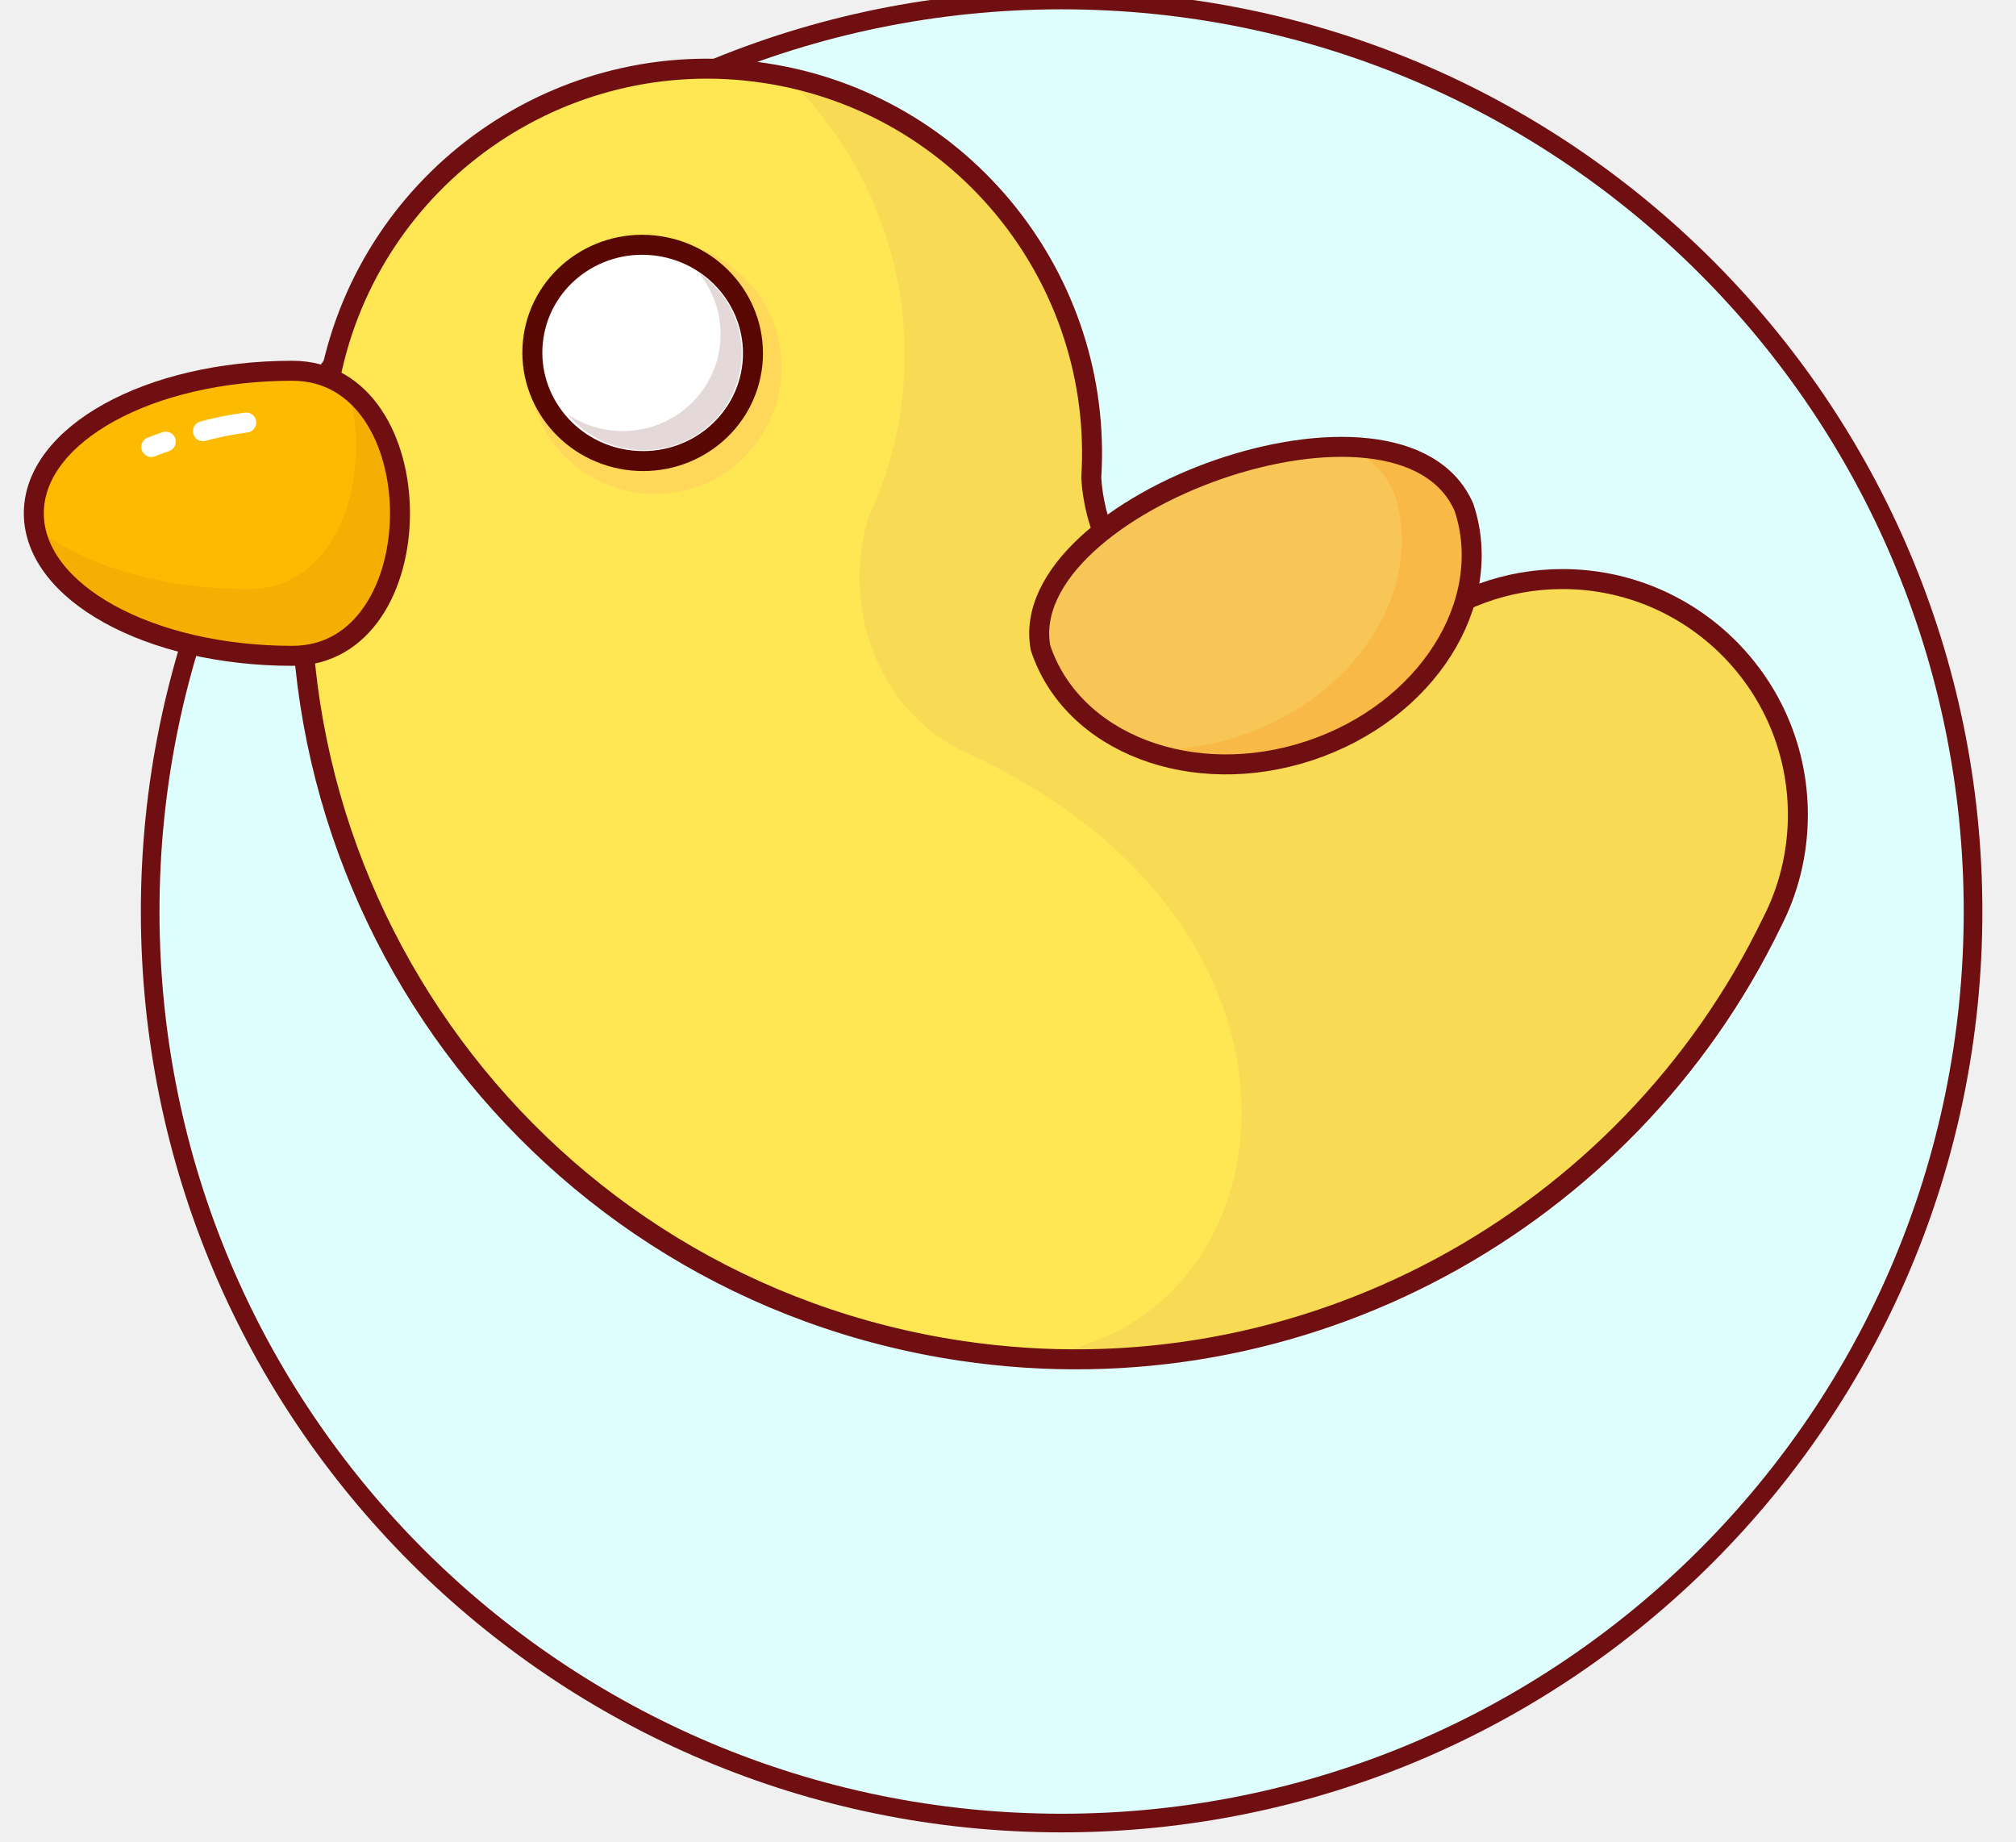
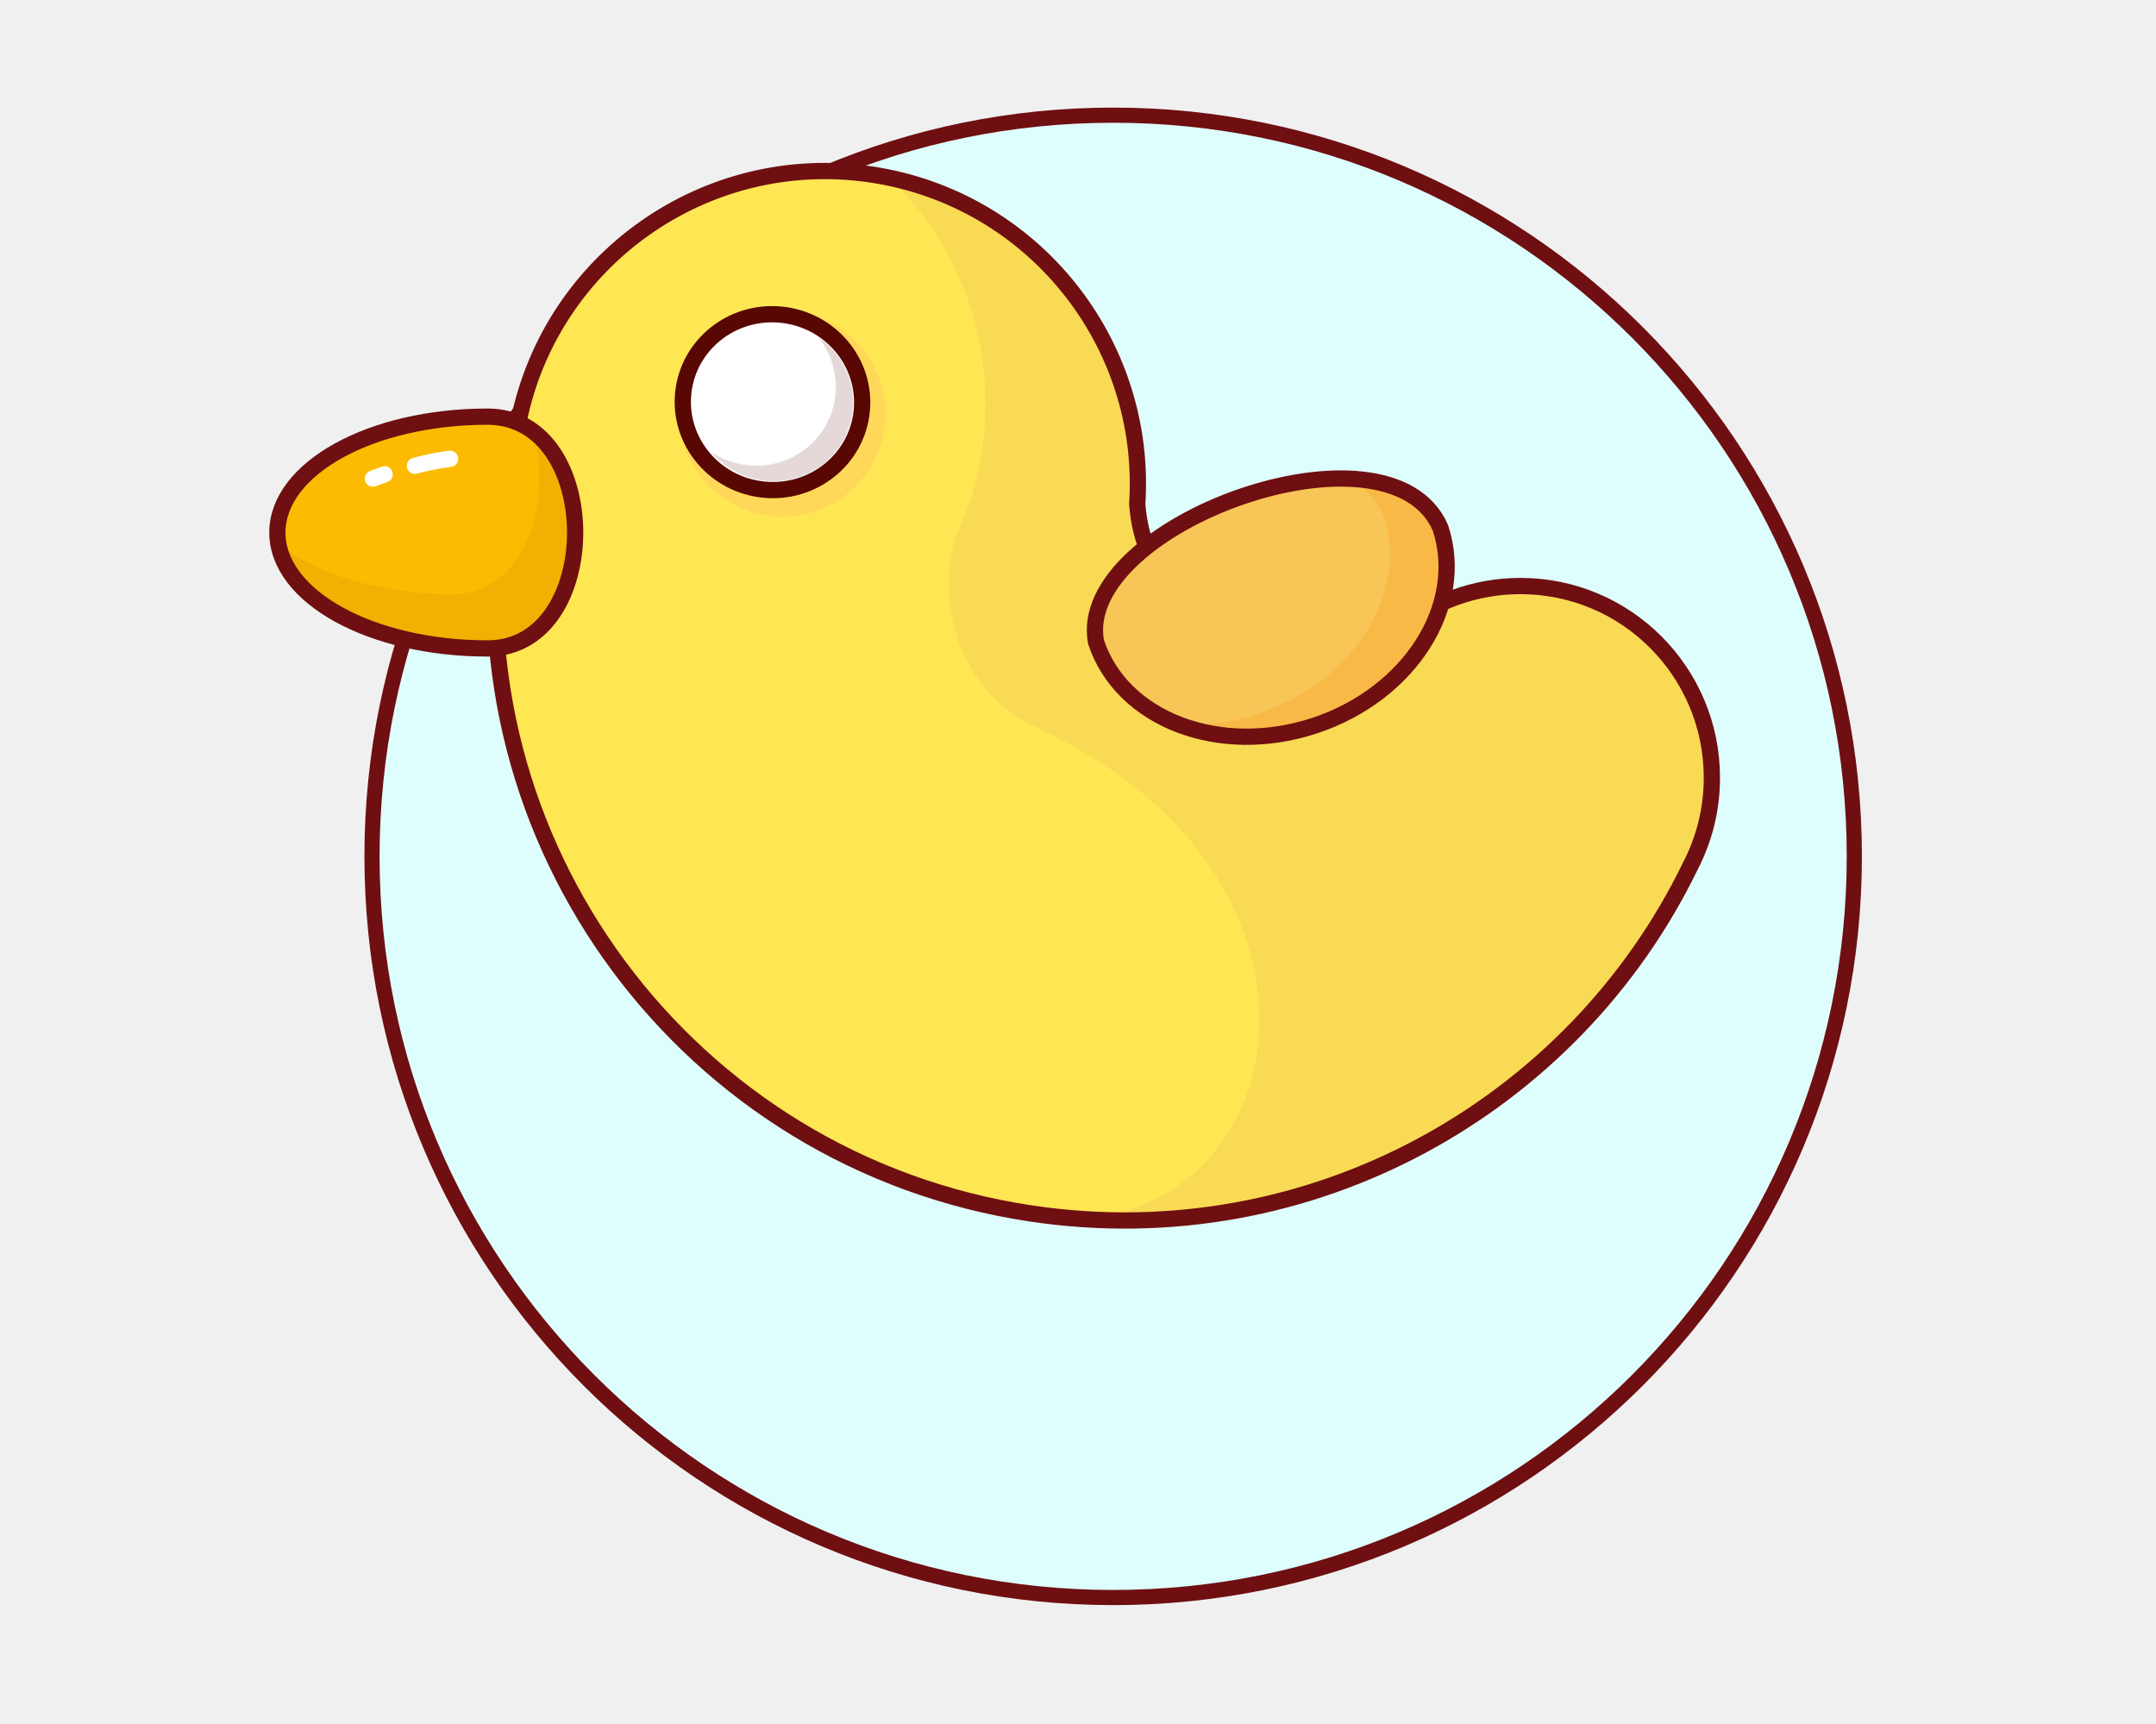
- <svg xmlns="http://www.w3.org/2000/svg" version="1.1" id="Layer_1" x="0px" y="0px" width="1190px" height="1087px" viewBox="-16.962 0 1190 1087" enable-background="new -16.962 0 1190 1087" xml:space="preserve">
-   <g id="Layer_2">
-     <circle fill="#DDFEFD" stroke="#6F0F11" stroke-width="11" stroke-linecap="round" stroke-linejoin="round" stroke-miterlimit="10" cx="609.681" cy="538" r="538" />
-   </g>
+ <svg xmlns="http://www.w3.org/2000/svg" version="1.1" x="0px" y="0px" width="1359.98px" height="1087px" viewBox="-101.953 1247.751 1359.98 1087" enable-background="new -101.953 1247.751 1359.98 1087" xml:space="preserve">
  <g id="duck">
-     <path fill="#FFE653" d="M1045.353,480.9c0-76.834-62.207-139.122-138.943-139.122c-33.34,0-63.93,11.761-87.871,31.357   c-24.225,15.524-54.521,22.706-85.938,18.026c-58.279-8.684-101.023-55.257-104.354-109.149   c7.525-116.599-75.508-221.444-193.161-238.971C315.153,25.176,203.18,104.588,179.19,221.987   c0.29-1.416-9.192,35.477-12.274,56.167C129.744,527.68,301.892,760.093,551.42,797.266   c202.388,30.149,393.509-77.407,478.332-252.271C1039.716,525.812,1045.353,504.018,1045.353,480.9z M810.08,380.649   c-0.004,0.008-0.01,0.013-0.018,0.018C810.07,380.663,810.076,380.657,810.08,380.649z M807.505,383.2   c-0.105,0.104-0.207,0.213-0.312,0.317C807.298,383.413,807.4,383.306,807.505,383.2z M804.978,385.835   c-0.137,0.144-0.273,0.29-0.408,0.438C804.705,386.126,804.841,385.98,804.978,385.835z M802.482,388.573   c-0.131,0.148-0.264,0.299-0.395,0.449C802.218,388.872,802.351,388.723,802.482,388.573z M799.992,391.46   c-0.094,0.114-0.191,0.226-0.285,0.339C799.8,391.686,799.898,391.575,799.992,391.46z M790.828,403.674   c-0.105,0.157-0.211,0.32-0.314,0.482C790.617,403.995,790.722,403.833,790.828,403.674z M788.859,406.714   c-0.15,0.234-0.295,0.47-0.441,0.706C788.564,407.184,788.708,406.949,788.859,406.714z M786.953,409.825   c-0.156,0.267-0.316,0.534-0.473,0.805C786.636,410.361,786.794,410.093,786.953,409.825z M785.105,413.031   c-0.15,0.266-0.301,0.533-0.449,0.801C784.804,413.564,784.955,413.296,785.105,413.031z M783.287,416.387   c-0.115,0.228-0.236,0.447-0.354,0.672C783.05,416.833,783.171,416.613,783.287,416.387z M781.398,420.124   c-0.035,0.062-0.066,0.13-0.098,0.193C781.332,420.253,781.363,420.19,781.398,420.124z M778.232,427.119   c-0.098,0.239-0.193,0.479-0.291,0.722C778.039,427.6,778.132,427.358,778.232,427.119z M776.875,430.496   c-0.137,0.347-0.266,0.693-0.396,1.044C776.609,431.189,776.738,430.842,776.875,430.496z M775.597,433.926   c-0.145,0.393-0.279,0.785-0.418,1.182C775.318,434.711,775.453,434.317,775.597,433.926z M774.4,437.415   c-0.137,0.41-0.27,0.82-0.398,1.231C774.13,438.235,774.263,437.825,774.4,437.415z M773.281,440.984   c-0.119,0.403-0.242,0.808-0.359,1.214C773.039,441.792,773.162,441.389,773.281,440.984z M772.228,444.696   c-0.096,0.356-0.197,0.712-0.289,1.07C772.031,445.408,772.132,445.054,772.228,444.696z M771.166,448.9   c-0.035,0.155-0.076,0.309-0.109,0.466C771.089,449.208,771.128,449.055,771.166,448.9z M770.255,453.036   c-0.055,0.271-0.104,0.544-0.154,0.815C770.154,453.58,770.201,453.308,770.255,453.036z M769.568,456.69   c-0.074,0.428-0.143,0.856-0.211,1.285C769.425,457.548,769.494,457.118,769.568,456.69z M768.974,460.38   c-0.07,0.483-0.137,0.967-0.203,1.453C768.837,461.347,768.904,460.864,768.974,460.38z M768.474,464.116   c-0.061,0.505-0.117,1.011-0.172,1.52C768.357,465.128,768.416,464.621,768.474,464.116z M768.076,467.904   c-0.049,0.508-0.096,1.015-0.137,1.522C767.98,468.918,768.027,468.41,768.076,467.904z M767.771,471.77   c-0.031,0.486-0.064,0.978-0.092,1.466C767.707,472.746,767.74,472.256,767.771,471.77z M767.568,475.815   c-0.016,0.412-0.033,0.825-0.047,1.237C767.535,476.64,767.554,476.227,767.568,475.815z" />
-     <path fill="#F9DA55" d="M905.337,341.778c-33.34,0-63.932,11.761-87.871,31.357c-24.227,15.524-54.523,22.706-85.938,18.026   c-58.279-8.684-101.023-55.257-104.355-109.149c7.234-112.123-69.27-213.362-179.776-236.556   c68.843,66.127,89.893,170.405,48.525,259.278c-16.448,51.429,4.082,115.031,57.653,139.567   C785.25,550.404,744.501,792.74,584.353,801.034c189.529,14.049,364.271-91.01,444.322-256.04   c9.965-19.186,15.604-40.979,15.604-64.096C1044.281,404.065,982.074,341.778,905.337,341.778z" />
-     <path fill="none" stroke="#6F0F11" stroke-width="11.795" stroke-miterlimit="10" d="M1044.281,480.9   c0-76.834-62.207-139.122-138.941-139.122c-33.342,0-63.932,11.761-87.873,31.357c-24.225,15.524-54.52,22.706-85.938,18.026   c-58.279-8.684-101.021-55.257-104.352-109.149c7.521-116.599-75.51-221.444-193.161-238.971   c-119.936-17.867-231.909,61.545-255.898,178.944c0.29-1.416-9.192,35.477-12.274,56.167   c-37.172,249.527,134.975,481.94,384.503,519.113c202.389,30.149,393.51-77.407,478.333-252.271   C1038.644,525.812,1044.281,504.018,1044.281,480.9z M809.007,380.649c-0.006,0.008-0.012,0.013-0.018,0.018   C808.996,380.663,809.003,380.657,809.007,380.649z M806.433,383.2c-0.105,0.104-0.207,0.213-0.312,0.317   C806.226,383.413,806.328,383.306,806.433,383.2z M803.906,385.835c-0.137,0.144-0.271,0.29-0.408,0.438   C803.632,386.126,803.769,385.98,803.906,385.835z M801.41,388.573c-0.131,0.148-0.266,0.299-0.395,0.449   C801.144,388.872,801.279,388.723,801.41,388.573z M798.919,391.46c-0.094,0.114-0.191,0.226-0.285,0.339   C798.728,391.686,798.826,391.575,798.919,391.46z M789.755,403.674c-0.105,0.157-0.211,0.32-0.314,0.482   C789.544,403.995,789.65,403.833,789.755,403.674z M787.787,406.714c-0.148,0.234-0.293,0.47-0.439,0.706   C787.492,407.184,787.636,406.949,787.787,406.714z M785.882,409.825c-0.158,0.267-0.318,0.534-0.477,0.805   C785.564,410.361,785.722,410.093,785.882,409.825z M784.033,413.031c-0.148,0.266-0.299,0.533-0.449,0.801   C783.734,413.564,783.882,413.296,784.033,413.031z M782.214,416.387c-0.117,0.228-0.236,0.447-0.354,0.672   C781.978,416.833,782.097,416.613,782.214,416.387z M780.326,420.124c-0.035,0.062-0.064,0.13-0.098,0.193   C780.259,420.253,780.291,420.19,780.326,420.124z M777.162,427.119c-0.1,0.239-0.193,0.479-0.293,0.722   C776.966,427.6,777.06,427.358,777.162,427.119z" />
-     <path fill="#FCBB00" d="M158.289,389.899c-83.638,0-152.604-37.664-152.604-84.126c0-46.462,68.968-84.128,152.605-84.128   C243,221.645,243,389.899,158.289,389.899z" />
-     <circle fill="#FFD85A" cx="369.579" cy="216.764" r="74.789" />
-     <g id="wing">
-       <path fill="#F7C657" d="M846.087,298.758c18.713,56.397-22.082,120.648-91.102,143.551    c-69.021,22.905-140.137-4.209-158.852-60.606C580.127,296.409,809.103,213.631,846.087,298.758z" />
-       <path fill="#F9B946" d="M846.281,299.679c-10.393-23.923-35.951-34.585-66.975-35.658c11.982,5.789,21.297,14.56,26.623,26.818    c18.711,56.397-22.082,120.649-91.104,143.55c-19.967,6.626-40.105,9.06-59.105,7.813c28.963,11.392,64.477,12.638,99.459,1.028    C824.201,420.33,864.994,356.078,846.281,299.679z" />
-       <path fill="none" stroke="#6F0F11" stroke-width="11.795" stroke-linecap="round" stroke-linejoin="round" stroke-miterlimit="10" d="    M847.205,299.487c18.713,56.396-22.082,120.648-91.102,143.552c-69.021,22.902-140.137-4.212-158.85-60.612    C581.244,297.137,810.216,214.359,847.205,299.487z" />
+     <g id="Layer_2_2_">
+       <circle fill="#DDFEFD" stroke="#6F0F11" stroke-width="9.559" stroke-linecap="round" stroke-linejoin="round" stroke-miterlimit="10" cx="600.214" cy="1787.913" r="467.513" />
    </g>
-     <path fill="#F4AF03" d="M187.822,227.842c15.893,49.708-3.432,119.833-58,119.833c-51.322,0-96.582-13.891-124.22-35.203   c8.547,41.981,72.965,74.613,151.631,74.613C229.894,387.084,240.089,262.742,187.822,227.842z" />
-     <path fill="none" stroke="#6F0F11" stroke-width="11.795" stroke-linecap="round" stroke-linejoin="round" stroke-miterlimit="10" d="   M155.608,387.084c-84.71,0-152.605-37.665-152.605-84.127c0-46.464,67.895-84.128,152.605-84.128   C240.319,218.829,240.319,387.084,155.608,387.084z" />
-     <g id="eyes">
-       <g>
+     <g id="duck_1_">
+       <path fill="#FFE653" d="M978.806,1738.296c0-66.768-54.057-120.895-120.74-120.895c-28.973,0-55.553,10.221-76.359,27.248    c-21.051,13.491-47.377,19.732-74.678,15.665c-50.643-7.546-87.787-48.017-90.682-94.849    c6.541-101.322-65.615-192.431-167.853-207.662c-104.221-15.525-201.526,53.482-222.371,155.5    c0.251-1.23-7.989,30.829-10.667,48.809c-32.302,216.834,117.293,418.798,334.131,451.1    c175.871,26.199,341.951-67.265,415.66-219.219C973.906,1777.323,978.806,1758.385,978.806,1738.296z M774.357,1651.179    c-0.004,0.008-0.008,0.012-0.016,0.016C774.349,1651.19,774.353,1651.187,774.357,1651.179z M772.121,1653.396    c-0.092,0.092-0.182,0.186-0.273,0.277C771.939,1653.581,772.029,1653.488,772.121,1653.396z M769.923,1655.685    c-0.119,0.125-0.236,0.252-0.354,0.381C769.687,1655.938,769.804,1655.812,769.923,1655.685z M767.753,1658.065    c-0.113,0.128-0.229,0.26-0.342,0.391C767.525,1658.325,767.64,1658.194,767.753,1658.065z M765.591,1660.573    c-0.082,0.099-0.168,0.197-0.248,0.295C765.423,1660.771,765.509,1660.674,765.591,1660.573z M757.626,1671.187    c-0.09,0.137-0.182,0.278-0.273,0.42C757.445,1671.467,757.537,1671.325,757.626,1671.187z M755.917,1673.829    c-0.131,0.204-0.258,0.408-0.385,0.613C755.66,1674.237,755.787,1674.033,755.917,1673.829z M754.259,1676.532    c-0.137,0.232-0.275,0.465-0.41,0.7C753.984,1676.998,754.123,1676.765,754.259,1676.532z M752.654,1679.318    c-0.131,0.231-0.26,0.464-0.391,0.696C752.394,1679.782,752.523,1679.55,752.654,1679.318z M751.074,1682.233    c-0.1,0.199-0.205,0.389-0.307,0.584C750.869,1682.622,750.974,1682.431,751.074,1682.233z M749.433,1685.482    c-0.031,0.054-0.059,0.112-0.084,0.167C749.375,1685.595,749.402,1685.54,749.433,1685.482z M746.681,1691.562    c-0.084,0.207-0.168,0.415-0.252,0.626C746.513,1691.979,746.595,1691.769,746.681,1691.562z M745.501,1694.495    c-0.119,0.301-0.23,0.604-0.344,0.907C745.271,1695.099,745.382,1694.796,745.501,1694.495z M744.392,1697.476    c-0.125,0.342-0.244,0.683-0.363,1.026C744.148,1698.158,744.267,1697.815,744.392,1697.476z M743.351,1700.507    c-0.119,0.357-0.234,0.713-0.346,1.07C743.117,1701.22,743.232,1700.864,743.351,1700.507z M742.378,1703.609    c-0.104,0.351-0.209,0.702-0.312,1.055C742.169,1704.312,742.275,1703.96,742.378,1703.609z M741.464,1706.835    c-0.082,0.31-0.172,0.619-0.252,0.93C741.292,1707.454,741.382,1707.146,741.464,1706.835z M740.541,1710.488    c-0.031,0.135-0.066,0.269-0.094,0.405C740.474,1710.756,740.509,1710.622,740.541,1710.488z M739.75,1714.083    c-0.047,0.234-0.09,0.473-0.135,0.707C739.662,1714.556,739.703,1714.318,739.75,1714.083z M739.154,1717.258    c-0.064,0.372-0.125,0.744-0.184,1.117C739.029,1718.003,739.089,1717.63,739.154,1717.258z M738.636,1720.464    c-0.061,0.42-0.117,0.84-0.176,1.263C738.519,1721.304,738.576,1720.885,738.636,1720.464z M738.203,1723.711    c-0.055,0.438-0.104,0.878-0.15,1.32C738.099,1724.591,738.15,1724.149,738.203,1723.711z M737.855,1727.002    c-0.041,0.441-0.082,0.884-0.117,1.323C737.773,1727.884,737.814,1727.442,737.855,1727.002z M737.591,1730.361    c-0.027,0.423-0.055,0.849-0.08,1.274C737.537,1731.21,737.564,1730.784,737.591,1730.361z M737.416,1733.878    c-0.014,0.357-0.029,0.717-0.041,1.074C737.386,1734.593,737.402,1734.235,737.416,1733.878z" />
+       <path fill="#F9DA55" d="M857.134,1617.401c-28.973,0-55.555,10.221-76.359,27.248c-21.051,13.491-47.379,19.732-74.678,15.665    c-50.643-7.546-87.787-48.017-90.682-94.849c6.285-97.434-60.195-185.408-156.224-205.563    c59.821,57.464,78.116,148.079,42.168,225.309c-14.295,44.69,3.548,99.96,50.099,121.28    c201.32,92.204,165.912,302.787,26.746,309.995c164.697,12.209,316.545-79.086,386.109-222.493    c8.658-16.672,13.559-35.611,13.559-55.699C977.875,1671.527,923.816,1617.401,857.134,1617.401z" />
+       <path fill="none" stroke="#6F0F11" stroke-width="10.25" stroke-miterlimit="10" d="M977.875,1738.296    c0-66.768-54.059-120.895-120.738-120.895c-28.975,0-55.555,10.221-76.361,27.248c-21.051,13.491-47.375,19.732-74.678,15.665    c-50.643-7.546-87.787-48.017-90.68-94.849c6.535-101.322-65.617-192.431-167.854-207.662    c-104.222-15.526-201.525,53.481-222.372,155.5c0.252-1.231-7.989,30.828-10.667,48.808    c-32.301,216.835,117.293,418.799,334.129,451.101c175.873,26.199,341.955-67.265,415.662-219.219    C972.976,1777.323,977.875,1758.385,977.875,1738.296z M773.425,1651.179c-0.006,0.008-0.01,0.012-0.016,0.016    C773.416,1651.19,773.421,1651.187,773.425,1651.179z M771.189,1653.396c-0.092,0.092-0.182,0.186-0.273,0.277    C771.007,1653.581,771.097,1653.488,771.189,1653.396z M768.992,1655.685c-0.119,0.125-0.236,0.252-0.354,0.381    C768.753,1655.938,768.873,1655.812,768.992,1655.685z M766.822,1658.065c-0.111,0.128-0.23,0.26-0.342,0.391    C766.591,1658.325,766.71,1658.194,766.822,1658.065z M764.66,1660.573c-0.082,0.099-0.168,0.197-0.248,0.295    C764.492,1660.771,764.578,1660.674,764.66,1660.573z M756.695,1671.187c-0.092,0.137-0.184,0.278-0.271,0.42    C756.511,1671.467,756.603,1671.325,756.695,1671.187z M754.984,1673.829c-0.129,0.204-0.254,0.408-0.381,0.613    C754.728,1674.237,754.855,1674.033,754.984,1673.829z M753.33,1676.532c-0.137,0.232-0.277,0.465-0.412,0.7    C753.052,1676.998,753.191,1676.765,753.33,1676.532z M751.722,1679.318c-0.129,0.231-0.26,0.464-0.391,0.696    C751.462,1679.782,751.591,1679.55,751.722,1679.318z M750.142,1682.233c-0.102,0.199-0.205,0.389-0.307,0.584    C749.937,1682.622,750.041,1682.431,750.142,1682.233z M748.501,1685.482c-0.031,0.054-0.057,0.112-0.086,0.167    C748.443,1685.595,748.47,1685.54,748.501,1685.482z M745.751,1691.562c-0.086,0.207-0.168,0.415-0.254,0.626    C745.583,1691.979,745.662,1691.769,745.751,1691.562z" />
+       <path fill="#FCBB00" d="M207.96,1659.218c-72.681,0-132.61-32.73-132.61-73.104c0-40.375,59.934-73.106,132.612-73.106    C281.572,1513.007,281.572,1659.218,207.96,1659.218z" />
+       <path fill="#FFD85A" d="M391.57,1443.774c35.893,0,64.989,29.098,64.989,64.991s-29.097,64.991-64.989,64.991    c-35.896,0-64.992-29.098-64.992-64.991S355.673,1443.774,391.57,1443.774z" />
+       <g id="wing_1_">
+         <path fill="#F7C657" d="M805.646,1580.017c16.262,49.009-19.188,104.842-79.166,124.744     c-59.977,19.904-121.775-3.658-138.039-52.666C574.531,1577.976,773.507,1506.043,805.646,1580.017z" />
+         <path fill="#F9B946" d="M805.816,1580.817c-9.033-20.789-31.242-30.054-58.201-30.986c10.414,5.031,18.506,12.652,23.135,23.305     c16.26,49.008-19.189,104.842-79.166,124.742c-17.352,5.758-34.852,7.873-51.363,6.79c25.168,9.898,56.031,10.981,86.43,0.894     C786.628,1685.661,822.076,1629.827,805.816,1580.817z" />
+         <path fill="none" stroke="#6F0F11" stroke-width="10.25" stroke-linecap="round" stroke-linejoin="round" stroke-miterlimit="10" d="     M806.619,1580.649c16.26,49.008-19.189,104.842-79.166,124.746c-59.979,19.9-121.777-3.66-138.039-52.672     C575.501,1578.608,774.476,1506.675,806.619,1580.649z" />
+       </g>
+       <path fill="#F4AF03" d="M233.625,1518.392c13.809,43.195-2.983,104.133-50.403,104.133c-44.596,0-83.928-12.07-107.944-30.59    c7.428,36.48,63.405,64.836,131.765,64.836C270.184,1656.771,279.044,1548.72,233.625,1518.392z" />
+       <path fill="none" stroke="#6F0F11" stroke-width="10.25" stroke-linecap="round" stroke-linejoin="round" stroke-miterlimit="10" d="    M205.631,1656.771c-73.612,0-132.612-32.73-132.612-73.105c0-40.376,59-73.105,132.612-73.105    C279.243,1510.56,279.243,1656.771,205.631,1656.771z" />
+       <g id="eyes_1_">
        <g>
-           <path fill="#FFFFFF" d="M427.184,214.797c-3.512,35.07-35.376,60.584-71.162,57c-35.792-3.587-61.946-34.916-58.433-69.986      c3.515-35.071,35.366-60.586,71.162-56.999C404.532,148.395,430.697,179.727,427.184,214.797z" />
+           <g>
+             <path fill="#FFFFFF" d="M441.625,1507.056c-3.051,30.477-30.739,52.646-61.837,49.532       c-31.103-3.116-53.831-30.341-50.777-60.816c3.055-30.477,30.732-52.647,61.838-49.531       C421.944,1449.354,444.678,1476.581,441.625,1507.056z" />
+           </g>
+           <path fill="none" stroke="#580703" stroke-width="10.25" stroke-miterlimit="10" d="M441.625,1507.056      c-3.051,30.477-30.739,52.646-61.837,49.532c-31.103-3.116-53.831-30.341-50.777-60.816      c3.055-30.477,30.732-52.647,61.838-49.531C421.944,1449.354,444.678,1476.581,441.625,1507.056z" />
+           <path fill="#E5D8D8" d="M413.804,1460.047c8.21,9.905,12.607,22.897,11.244,36.628c-2.717,27.414-27.367,47.355-55.056,44.553      c-8.595-0.869-16.465-3.834-23.155-8.319c8.178,9.876,20.145,16.682,33.967,18.083c27.687,2.801,52.34-17.144,55.061-44.557      C437.743,1487.527,428.685,1470.015,413.804,1460.047z" />
        </g>
-         <path fill="none" stroke="#580703" stroke-width="11.795" stroke-miterlimit="10" d="M427.184,214.797     c-3.512,35.07-35.376,60.584-71.162,57c-35.792-3.587-61.946-34.916-58.433-69.986c3.515-35.071,35.366-60.586,71.162-56.999     C404.532,148.395,430.697,179.727,427.184,214.797z" />
-         <path fill="#E5D8D8" d="M395.167,160.7c9.448,11.399,14.508,26.351,12.938,42.151c-3.124,31.546-31.493,54.494-63.354,51.269     c-9.89-1-18.945-4.412-26.647-9.573c9.412,11.365,23.183,19.196,39.089,20.809c31.862,3.223,60.231-19.728,63.362-51.275     C422.714,192.324,412.292,172.171,395.167,160.7z" />
+         <path fill="none" stroke="#FFFFFF" stroke-width="10.25" stroke-linecap="round" stroke-linejoin="round" stroke-miterlimit="10" d="     M159.788,1541.554c3.767-1.007,10.989-2.934,22.175-4.43" />
+         <path fill="none" stroke="#FFFFFF" stroke-width="10.25" stroke-linecap="round" stroke-linejoin="round" stroke-miterlimit="10" d="     M133.281,1549.646c2.449-0.958,4.919-1.865,7.405-2.714" />
      </g>
-       <path fill="none" stroke="#FFFFFF" stroke-width="11.795" stroke-linecap="round" stroke-linejoin="round" stroke-miterlimit="10" d="    M102.853,254.495c4.333-1.158,12.646-3.375,25.518-5.098" />
-       <path fill="none" stroke="#FFFFFF" stroke-width="11.795" stroke-linecap="round" stroke-linejoin="round" stroke-miterlimit="10" d="    M72.351,263.809c2.817-1.104,5.659-2.146,8.521-3.124" />
    </g>
  </g>
+   <g id="light_1_">
+ </g>
</svg>
